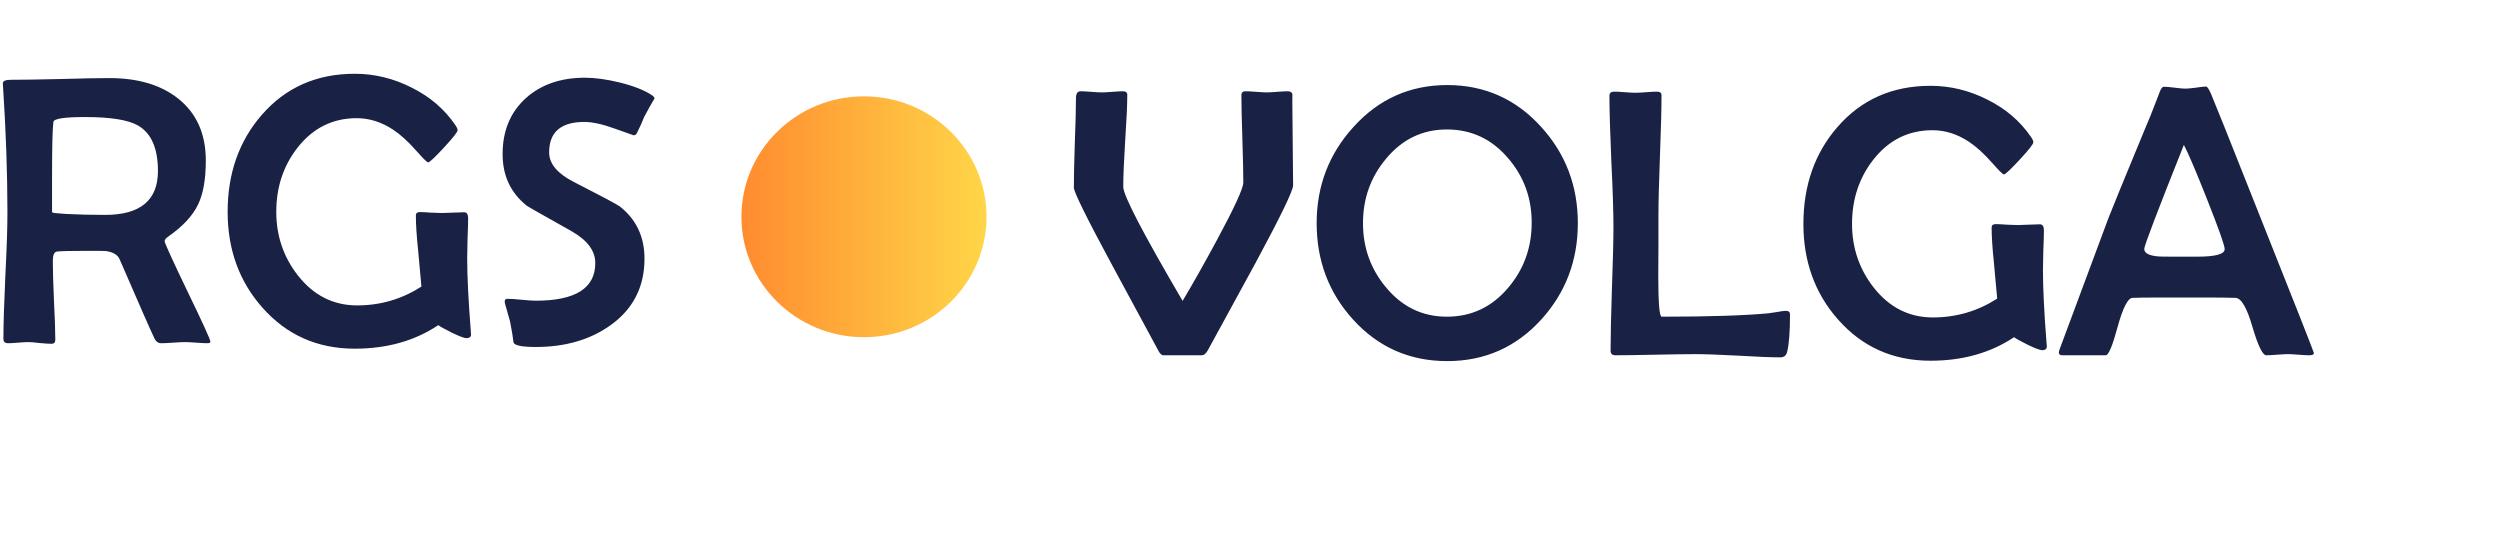
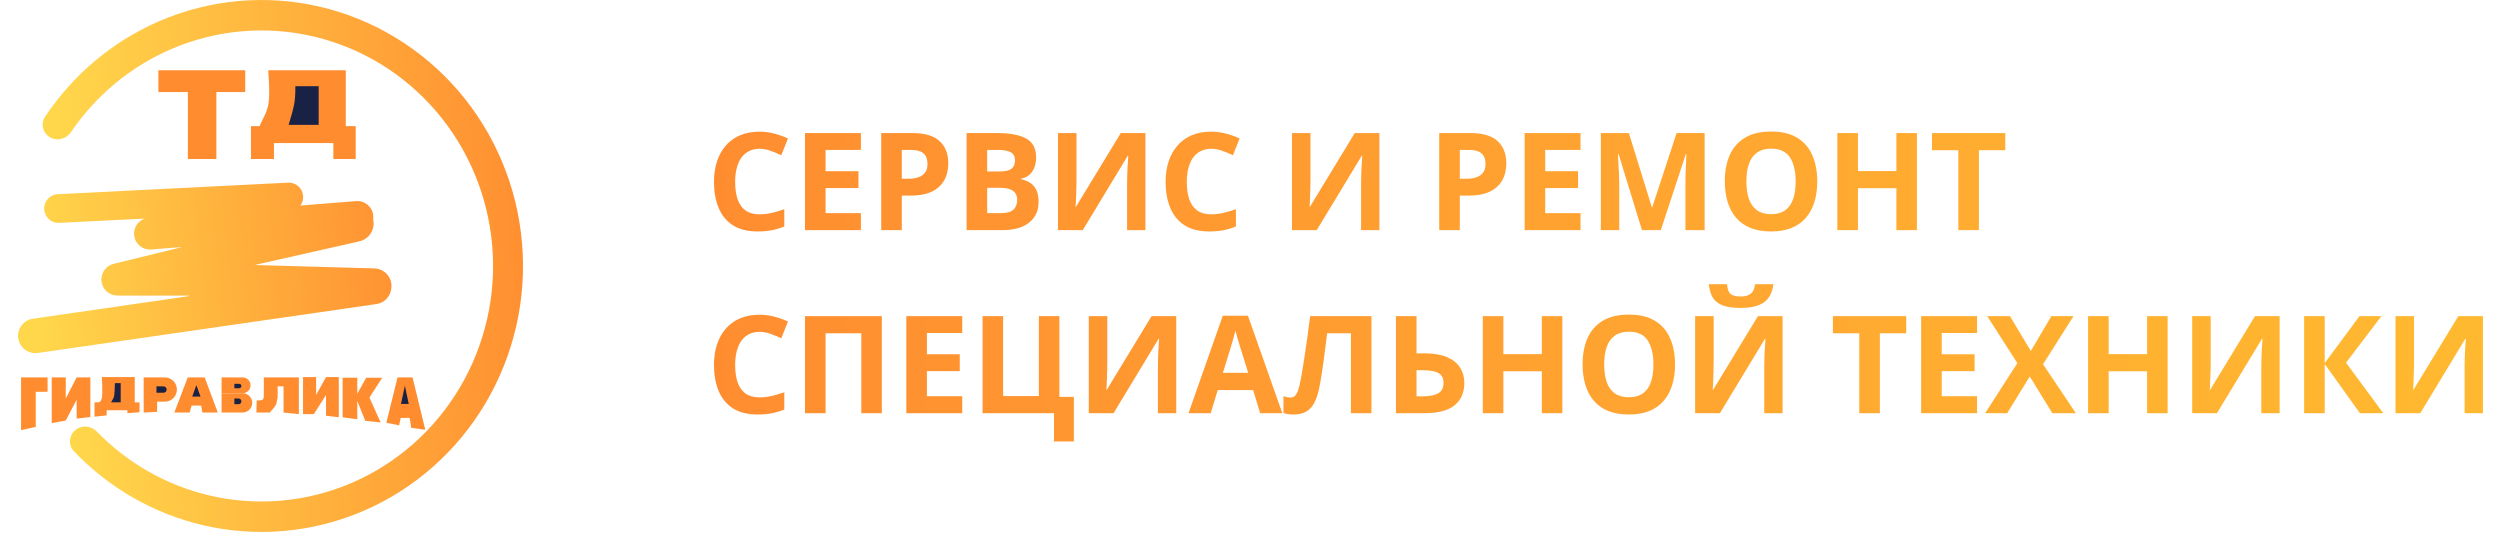
- <svg xmlns="http://www.w3.org/2000/svg" width="352" height="78" viewBox="0 0 352 78" fill="none">
-   <path d="M29.625 48.114C29.625 48.255 29.481 48.326 29.194 48.326C28.852 48.326 28.331 48.3 27.63 48.247C26.929 48.194 26.408 48.167 26.066 48.167C25.689 48.167 25.123 48.194 24.368 48.247C23.631 48.3 23.074 48.326 22.696 48.326C22.283 48.326 21.968 48.105 21.753 47.664C21.177 46.463 19.542 42.745 16.846 36.51C16.576 35.874 15.92 35.485 14.877 35.344C14.644 35.326 13.826 35.317 12.424 35.317C9.944 35.317 8.47 35.353 8.003 35.423C7.625 35.476 7.436 35.927 7.436 36.774C7.436 38.011 7.49 39.865 7.598 42.338C7.724 44.793 7.787 46.63 7.787 47.849C7.787 48.22 7.607 48.406 7.248 48.406C6.888 48.406 6.34 48.37 5.603 48.3C4.884 48.211 4.336 48.167 3.958 48.167C3.653 48.167 3.186 48.194 2.556 48.247C1.927 48.3 1.46 48.326 1.155 48.326C0.705 48.326 0.48 48.123 0.48 47.717C0.48 45.756 0.57 42.815 0.75 38.894C0.948 34.955 1.047 32.005 1.047 30.045C1.047 24.463 0.84 18.511 0.427 12.188L0.4 11.764C0.382 11.41 0.759 11.234 1.532 11.234C3.078 11.234 5.387 11.198 8.461 11.128C11.552 11.039 13.862 10.995 15.39 10.995C19.38 10.995 22.579 11.931 24.988 13.804C27.648 15.87 28.978 18.802 28.978 22.6C28.978 25.214 28.619 27.272 27.9 28.773C27.145 30.363 25.743 31.873 23.694 33.304C23.352 33.533 23.181 33.754 23.181 33.966C23.181 34.213 24.251 36.562 26.39 41.014C28.547 45.465 29.625 47.831 29.625 48.114ZM22.238 24.084C22.238 20.887 21.303 18.749 19.434 17.672C18.05 16.877 15.561 16.48 11.966 16.48C9.054 16.48 7.571 16.709 7.517 17.169C7.391 18.122 7.329 20.675 7.329 24.825V29.886C7.382 29.921 7.499 29.956 7.679 29.992C8.003 30.027 8.533 30.071 9.27 30.124C10.977 30.213 12.82 30.257 14.797 30.257C19.758 30.257 22.238 28.199 22.238 24.084ZM66.319 47.028C66.355 47.416 66.13 47.611 65.645 47.611C65.375 47.611 64.719 47.364 63.677 46.869C62.652 46.357 61.996 45.995 61.709 45.783C58.401 47.99 54.483 49.094 49.954 49.094C44.669 49.094 40.32 47.151 36.905 43.266C33.669 39.592 32.052 35.114 32.052 29.833C32.052 24.428 33.642 19.889 36.824 16.215C40.185 12.329 44.561 10.386 49.954 10.386C52.721 10.386 55.382 11.031 57.934 12.32C60.504 13.592 62.553 15.34 64.081 17.566C64.315 17.901 64.431 18.158 64.431 18.334C64.431 18.581 63.784 19.403 62.49 20.798C61.214 22.176 60.477 22.865 60.279 22.865C60.136 22.865 59.587 22.326 58.635 21.249C57.485 19.942 56.388 18.944 55.346 18.255C53.71 17.177 52.003 16.639 50.223 16.639C46.826 16.639 44.04 18.034 41.865 20.825C39.888 23.368 38.9 26.371 38.9 29.833C38.9 33.206 39.915 36.192 41.946 38.788C44.157 41.596 46.934 43.001 50.277 43.001C53.566 43.001 56.586 42.117 59.336 40.351C59.3 39.874 59.147 38.196 58.878 35.317C58.662 33.268 58.554 31.599 58.554 30.31C58.554 30.009 58.752 29.859 59.147 29.859C59.489 29.859 60.001 29.886 60.684 29.939C61.367 29.974 61.879 29.992 62.221 29.992C62.562 29.992 63.083 29.974 63.784 29.939C64.485 29.904 65.007 29.886 65.348 29.886C65.726 29.886 65.914 30.168 65.914 30.734C65.914 31.352 65.887 32.288 65.833 33.542C65.797 34.779 65.779 35.706 65.779 36.324C65.779 38.868 65.95 42.312 66.292 46.657L66.319 47.028ZM92.174 13.83C91.815 14.413 91.321 15.296 90.691 16.48C90.493 17.027 90.143 17.804 89.64 18.811C89.532 18.97 89.388 19.05 89.209 19.05C89.227 19.05 88.355 18.741 86.593 18.122C84.85 17.486 83.412 17.169 82.279 17.169C78.972 17.169 77.319 18.599 77.319 21.461C77.319 23.05 78.478 24.437 80.797 25.62C84.697 27.616 86.854 28.764 87.267 29.064C89.586 30.884 90.745 33.339 90.745 36.43C90.745 40.386 89.154 43.504 85.973 45.783C83.115 47.831 79.601 48.856 75.431 48.856C73.49 48.856 72.448 48.644 72.304 48.22C72.232 47.549 72.07 46.569 71.819 45.279C71.675 44.749 71.45 43.955 71.145 42.895C71.091 42.736 71.064 42.586 71.064 42.444C71.064 42.197 71.199 42.073 71.468 42.073C71.9 42.073 72.556 42.117 73.436 42.206C74.335 42.294 75.009 42.338 75.458 42.338C81.03 42.338 83.816 40.572 83.816 37.039C83.816 35.308 82.693 33.807 80.446 32.535C76.348 30.239 74.254 29.047 74.164 28.959C71.9 27.157 70.767 24.737 70.767 21.699C70.767 18.414 71.864 15.782 74.056 13.804C76.195 11.896 78.963 10.942 82.36 10.942C83.798 10.942 85.452 11.172 87.321 11.631C89.352 12.143 90.88 12.762 91.905 13.486C91.995 13.556 92.084 13.671 92.174 13.83Z" fill="#192144" />
-   <path d="M182.069 26.097C182.069 26.839 180.307 30.477 176.784 37.013C174.555 41.093 172.327 45.173 170.098 49.253C169.828 49.766 169.532 50.022 169.208 50.022H163.789C163.537 50.022 163.286 49.766 163.034 49.253C162.98 49.147 160.841 45.191 156.618 37.384C153.005 30.689 151.198 27.033 151.198 26.415C151.198 25.02 151.243 22.927 151.333 20.136C151.442 17.327 151.495 15.226 151.495 13.83C151.495 13.177 151.711 12.85 152.142 12.85C152.484 12.85 152.978 12.876 153.625 12.929C154.29 12.982 154.793 13.009 155.135 13.009C155.458 13.009 155.953 12.982 156.618 12.929C157.282 12.876 157.777 12.85 158.1 12.85C158.513 12.85 158.721 13.018 158.721 13.353C158.721 14.784 158.621 16.939 158.424 19.818C158.244 22.697 158.155 24.861 158.155 26.309C158.155 27.51 160.94 32.862 166.512 42.365C167.986 39.892 169.586 37.057 171.311 33.86C173.81 29.232 175.058 26.512 175.058 25.7C175.058 24.322 175.013 22.264 174.924 19.526C174.834 16.789 174.789 14.74 174.789 13.38C174.789 13.027 174.987 12.85 175.383 12.85C175.724 12.85 176.227 12.876 176.893 12.929C177.557 12.982 178.051 13.009 178.375 13.009C178.698 13.009 179.184 12.982 179.831 12.929C180.496 12.876 180.991 12.85 181.313 12.85C181.709 12.85 181.934 13.018 181.988 13.353C181.97 13.23 181.96 13.565 181.96 14.36C181.96 15.667 181.978 17.628 182.015 20.242C182.051 22.838 182.069 24.79 182.069 26.097ZM222.159 31.422C222.159 36.669 220.452 41.181 217.037 44.961C213.478 48.882 209.057 50.843 203.772 50.843C198.47 50.843 194.048 48.891 190.508 44.988C187.092 41.225 185.385 36.704 185.385 31.422C185.385 26.194 187.11 21.681 190.561 17.884C194.12 13.945 198.523 11.976 203.772 11.976C209.038 11.976 213.451 13.945 217.01 17.884C220.443 21.664 222.159 26.177 222.159 31.422ZM215.662 31.343C215.662 27.881 214.565 24.869 212.372 22.308C210.072 19.588 207.187 18.228 203.718 18.228C200.285 18.228 197.428 19.606 195.145 22.361C192.988 24.94 191.909 27.961 191.909 31.422C191.909 34.867 192.988 37.878 195.145 40.457C197.428 43.213 200.285 44.59 203.718 44.59C207.205 44.59 210.099 43.213 212.4 40.457C214.575 37.878 215.662 34.84 215.662 31.343ZM252.032 44.272C252.032 46.745 251.897 48.503 251.627 49.545C251.502 50.057 251.187 50.313 250.684 50.313C249.354 50.313 247.359 50.234 244.698 50.075C242.038 49.933 240.043 49.863 238.713 49.863C237.455 49.863 235.576 49.889 233.078 49.942C230.58 49.995 228.702 50.022 227.443 50.022C226.994 50.022 226.77 49.801 226.77 49.359C226.77 47.434 226.833 44.529 226.958 40.643C227.102 36.757 227.174 33.842 227.174 31.899C227.174 29.851 227.075 26.786 226.877 22.706C226.698 18.608 226.607 15.535 226.607 13.486C226.607 13.097 226.833 12.903 227.282 12.903C227.606 12.903 228.1 12.929 228.764 12.982C229.429 13.035 229.933 13.062 230.274 13.062C230.598 13.062 231.101 13.035 231.784 12.982C232.467 12.929 232.971 12.903 233.294 12.903C233.725 12.903 233.941 13.071 233.941 13.406C233.941 15.278 233.869 18.096 233.725 21.858C233.582 25.62 233.509 28.446 233.509 30.336C233.509 31.255 233.509 32.65 233.509 34.522C233.492 36.395 233.483 37.79 233.483 38.709C233.483 42.63 233.645 44.59 233.968 44.59C240.6 44.59 245.606 44.431 248.985 44.113C249.147 44.096 249.561 44.034 250.226 43.928C250.764 43.822 251.178 43.769 251.466 43.769C251.843 43.769 252.032 43.937 252.032 44.272ZM288.187 48.724C288.222 49.112 287.998 49.306 287.512 49.306C287.243 49.306 286.586 49.059 285.544 48.565C284.52 48.052 283.863 47.69 283.576 47.478C280.268 49.686 276.351 50.79 271.821 50.79C266.537 50.79 262.187 48.847 258.772 44.961C255.537 41.287 253.919 36.81 253.919 31.529C253.919 26.124 255.509 21.584 258.691 17.91C262.052 14.024 266.429 12.082 271.821 12.082C274.589 12.082 277.249 12.726 279.802 14.016C282.372 15.287 284.421 17.036 285.949 19.262C286.182 19.597 286.299 19.853 286.299 20.03C286.299 20.277 285.652 21.099 284.358 22.494C283.082 23.872 282.345 24.561 282.147 24.561C282.003 24.561 281.455 24.022 280.502 22.944C279.352 21.637 278.256 20.639 277.213 19.95C275.578 18.873 273.87 18.334 272.09 18.334C268.694 18.334 265.908 19.73 263.733 22.52C261.756 25.064 260.767 28.067 260.767 31.529C260.767 34.902 261.782 37.887 263.814 40.484C266.024 43.292 268.802 44.696 272.145 44.696C275.434 44.696 278.453 43.813 281.204 42.047C281.167 41.57 281.015 39.892 280.745 37.013C280.529 34.964 280.422 33.295 280.422 32.005C280.422 31.705 280.62 31.555 281.015 31.555C281.356 31.555 281.869 31.581 282.551 31.634C283.235 31.67 283.747 31.688 284.089 31.688C284.429 31.688 284.951 31.67 285.652 31.634C286.352 31.599 286.874 31.581 287.215 31.581C287.593 31.581 287.782 31.864 287.782 32.429C287.782 33.048 287.755 33.984 287.701 35.238C287.665 36.474 287.647 37.401 287.647 38.02C287.647 40.563 287.817 44.007 288.159 48.352L288.187 48.724ZM325.796 49.704C325.796 49.916 325.581 50.022 325.149 50.022C324.808 50.022 324.305 49.995 323.639 49.942C322.992 49.889 322.498 49.863 322.156 49.863C321.816 49.863 321.303 49.889 320.62 49.942C319.937 49.995 319.425 50.022 319.083 50.022C318.58 50.022 317.933 48.688 317.142 46.021C316.369 43.336 315.579 41.976 314.77 41.941C314.104 41.906 312.37 41.888 309.566 41.888H305.306C302.341 41.888 300.651 41.906 300.237 41.941C299.59 41.994 298.898 43.354 298.162 46.021C297.443 48.688 296.886 50.022 296.49 50.022H290.424C290.065 50.022 289.885 49.898 289.885 49.651C289.885 49.474 290.01 49.077 290.262 48.459L296.868 30.707C297.425 29.276 299.114 25.152 301.936 18.334C302.439 17.204 303.122 15.499 303.985 13.221C304.201 12.55 304.435 12.214 304.686 12.214C305.027 12.214 305.531 12.258 306.196 12.346C306.861 12.435 307.365 12.479 307.705 12.479C308.03 12.479 308.515 12.435 309.162 12.346C309.827 12.241 310.312 12.188 310.618 12.188C310.779 12.188 311.004 12.514 311.292 13.168C311.723 14.157 313.853 19.482 317.681 29.144C323.092 42.727 325.796 49.58 325.796 49.704ZM313.233 35.079C313.233 34.566 312.424 32.27 310.806 28.19C309.243 24.234 308.137 21.637 307.49 20.401C303.77 29.727 301.909 34.611 301.909 35.052C301.909 35.653 302.592 36.006 303.958 36.112C304.03 36.13 304.911 36.139 306.6 36.139H309.377C311.948 36.139 313.233 35.785 313.233 35.079Z" fill="#192144" />
-   <path d="M121.647 47.478C131.177 47.478 138.902 39.887 138.902 30.522C138.902 21.157 131.177 13.565 121.647 13.565C112.117 13.565 104.392 21.157 104.392 30.522C104.392 39.887 112.117 47.478 121.647 47.478Z" fill="url(#paint0_linear_572_40)" />
+ <svg xmlns="http://www.w3.org/2000/svg" width="478" height="102" viewBox="0 0 478 102" fill="none">
+   <path d="M9.511 26.22C8.169 25.403 7.724 23.655 8.595 22.347C13.972 14.268 21.534 7.914 30.394 4.073C40.115 -0.142 50.898 -1.115 61.196 1.291C71.495 3.698 80.778 9.361 87.716 17.468C94.653 25.575 98.886 35.708 99.809 46.415C100.732 57.121 98.296 67.849 92.851 77.06C87.406 86.27 79.232 93.49 69.502 97.681C59.773 101.873 48.987 102.822 38.694 100.392C29.316 98.178 20.785 93.262 14.109 86.261C13.023 85.123 13.158 83.321 14.338 82.281C15.547 81.216 17.388 81.355 18.511 82.511C24.378 88.548 31.82 92.792 39.989 94.72C49.103 96.872 58.654 96.031 67.269 92.32C75.885 88.608 83.123 82.215 87.944 74.059C92.766 65.903 94.923 56.403 94.106 46.923C93.289 37.443 89.54 28.469 83.397 21.291C77.254 14.112 69.033 9.098 59.914 6.967C50.795 4.836 41.247 5.698 32.639 9.429C24.918 12.777 18.311 18.278 13.565 25.271C12.663 26.599 10.882 27.054 9.511 26.22Z" fill="url(#paint0_linear_913_2)" />
+   <path fill-rule="evenodd" clip-rule="evenodd" d="M11.049 37.127C9.533 37.203 8.366 38.492 8.442 40.008C8.518 41.523 9.808 42.69 11.323 42.614L27.632 41.798C26.378 42.258 25.531 43.51 25.642 44.907C25.777 46.587 27.248 47.839 28.927 47.705L34.825 47.233L21.728 50.449C20.077 50.854 19.067 52.521 19.473 54.172C19.846 55.691 21.288 56.67 22.807 56.497L22.713 56.521H36.065L36.062 56.633L6.291 60.935C4.481 61.196 3.226 62.875 3.488 64.685C3.749 66.495 5.428 67.75 7.238 67.488L71.981 58.133C73.433 57.924 74.528 56.801 74.769 55.43C74.816 55.218 74.844 54.999 74.85 54.774C74.903 52.92 73.443 51.374 71.588 51.321L48.694 50.667L68.701 46.147C70.591 45.72 71.778 43.843 71.354 41.952L71.348 41.927C71.38 41.707 71.388 41.479 71.369 41.247C71.235 39.567 69.764 38.315 68.084 38.449L57.427 39.302C57.792 38.809 57.995 38.191 57.962 37.531C57.886 36.015 56.597 34.848 55.081 34.924L11.049 37.127Z" fill="url(#paint1_linear_913_2)" />
+   <path d="M66.117 13.431H51.282C51.282 13.431 51.709 18.193 51.282 20.085C50.855 21.978 50.277 22.541 49.634 24.115H47.985V30.403H52.381V27.35H63.736V30.403H68.01V24.115H66.117V13.431Z" fill="#FF8D30" />
+   <path d="M60.928 16.483H56.471C56.471 16.483 56.532 18.498 56.227 20.024C55.922 21.551 55.595 22.369 55.189 23.871H60.928V16.483Z" fill="#192144" />
+   <path d="M30.281 17.599V13.431H46.886V17.599H41.372V30.403H35.918V17.599H30.281Z" fill="#FF8D30" />
+   <path d="M42.369 72.161H46.396C47.232 72.161 47.91 72.839 47.91 73.675C47.91 74.512 47.232 75.19 46.396 75.19H42.369V72.161Z" fill="#FF8D30" />
+   <path d="M42.369 75.19H46.386C47.404 75.19 48.23 76.015 48.23 77.033C48.23 78.051 47.404 78.877 46.386 78.877H42.369V75.19Z" fill="#FF8D30" />
+   <path d="M44.811 73.382H45.727C45.962 73.382 46.154 73.573 46.154 73.809C46.154 74.046 45.962 74.237 45.727 74.237H44.811V73.382Z" fill="#192144" />
+   <path d="M44.811 76.191H45.604C45.908 76.191 46.154 76.436 46.154 76.74C46.154 77.043 45.908 77.289 45.604 77.289H44.811V76.191Z" fill="#192144" />
+   <path d="M57.143 72.161H50.438C50.438 72.161 50.478 74.603 50.427 76.007C50.423 76.127 50.244 76.374 50.244 76.374L50.061 76.496L49.512 76.557H49.084L49.023 78.877H51.587L52.468 77.839L52.808 77.289L53.083 76.007V73.871H54.212V78.877L57.143 79.182V72.161Z" fill="#FF8D30" />
+   <path d="M39.133 72.161H35.897L33.333 78.877H36.264L36.63 77.547H38.462L38.706 78.877H41.636L39.133 72.161Z" fill="#FF8D30" />
+   <path d="M37.546 73.626L38.339 75.824H36.753L37.546 73.626Z" fill="#192144" />
+   <path d="M78.877 72.161H76.007L73.871 80.83L76.313 81.319L76.618 79.915H78.327L78.632 81.807L81.319 82.173L78.877 72.161Z" fill="#FF8D30" />
+   <path d="M77.412 73.749L78.152 77.228H76.671L77.412 73.749Z" fill="#192144" />
+   <path d="M68.315 72.222H65.507V79.792L68.315 80.159V76.679L69.841 80.464L72.772 80.769L70.635 76.007L73.077 72.222H70.024L68.315 75.275V72.222Z" fill="#FF8D30" />
+   <path d="M60.44 72.1H57.937V79.182H60.012L62.332 75.519V79.487L64.774 79.792V72.1H62.332L60.44 75.519V72.1Z" fill="#FF8D30" />
+   <path fill-rule="evenodd" clip-rule="evenodd" d="M30.037 72.161H27.473V78.877L30.037 78.755V72.161ZM31.502 72.161H30.037V76.801H31.502C32.783 76.801 33.822 75.762 33.822 74.481C33.822 73.2 32.783 72.161 31.502 72.161Z" fill="#FF8D30" />
+   <path d="M25.763 72.1H19.475C19.475 72.1 19.658 75.214 19.475 76.068C19.292 76.923 18.864 76.923 18.864 76.923H18.071V79.67L20.391 79.426V78.449H24.359V78.999L26.679 78.816V76.923H25.763V72.1Z" fill="#FF8D30" />
+   <path d="M23.077 73.26H21.962C21.962 73.26 21.962 75.569 21.723 76.047C21.484 76.525 21.484 76.485 21.484 76.485L21.245 76.923H23.077V73.26Z" fill="#192144" />
+   <path d="M29.915 73.871H31.258C31.595 73.871 31.868 74.144 31.868 74.481C31.868 74.818 31.595 75.092 31.258 75.092H29.915V73.871Z" fill="#192144" />
+   <path d="M12.576 72.161H9.89V80.891L12.576 80.403L14.652 76.435V80.037L17.277 79.731V72.161H14.652L12.576 76.191V72.161Z" fill="#FF8D30" />
+   <path d="M4.029 82.234V72.161H9.096V74.908H6.838V81.624L4.029 82.234Z" fill="#FF8D30" />
+   <path d="M145.22 28.448C144.466 28.448 143.798 28.596 143.214 28.893C142.638 29.18 142.152 29.599 141.754 30.149C141.365 30.7 141.068 31.364 140.865 32.143C140.662 32.921 140.561 33.797 140.561 34.77C140.561 36.082 140.721 37.204 141.043 38.135C141.373 39.057 141.881 39.764 142.566 40.255C143.252 40.737 144.136 40.978 145.22 40.978C145.973 40.978 146.726 40.894 147.479 40.725C148.241 40.555 149.066 40.314 149.955 40.001V43.302C149.134 43.64 148.326 43.882 147.53 44.025C146.735 44.178 145.842 44.254 144.852 44.254C142.939 44.254 141.365 43.86 140.129 43.073C138.902 42.278 137.992 41.169 137.399 39.747C136.807 38.317 136.511 36.649 136.511 34.745C136.511 33.34 136.701 32.054 137.082 30.886C137.463 29.718 138.021 28.706 138.758 27.852C139.494 26.997 140.404 26.337 141.487 25.871C142.571 25.406 143.815 25.173 145.22 25.173C146.142 25.173 147.065 25.291 147.987 25.528C148.918 25.757 149.807 26.074 150.653 26.48L149.384 29.68C148.69 29.35 147.992 29.062 147.289 28.816C146.587 28.571 145.897 28.448 145.22 28.448ZM164.605 44H153.916V25.439H164.605V28.664H157.852V32.739H164.136V35.964H157.852V40.75H164.605V44ZM174.419 25.439C176.814 25.439 178.562 25.956 179.662 26.988C180.762 28.012 181.312 29.426 181.312 31.229C181.312 32.041 181.19 32.82 180.944 33.565C180.699 34.301 180.297 34.957 179.738 35.532C179.188 36.108 178.452 36.565 177.529 36.903C176.607 37.233 175.468 37.398 174.114 37.398H172.426V44H168.49V25.439H174.419ZM174.216 28.664H172.426V34.174H173.721C174.457 34.174 175.096 34.077 175.638 33.882C176.179 33.687 176.598 33.383 176.895 32.968C177.191 32.553 177.339 32.02 177.339 31.368C177.339 30.454 177.085 29.777 176.577 29.337C176.069 28.888 175.282 28.664 174.216 28.664ZM184.816 25.439H190.593C193.064 25.439 194.935 25.787 196.204 26.48C197.474 27.174 198.108 28.393 198.108 30.137C198.108 30.839 197.994 31.474 197.766 32.041C197.546 32.608 197.224 33.074 196.801 33.438C196.378 33.801 195.861 34.038 195.252 34.148V34.275C195.87 34.402 196.428 34.622 196.928 34.935C197.427 35.24 197.825 35.689 198.121 36.281C198.426 36.865 198.578 37.644 198.578 38.617C198.578 39.743 198.303 40.708 197.753 41.512C197.203 42.316 196.416 42.934 195.392 43.365C194.376 43.788 193.166 44 191.761 44H184.816V25.439ZM188.752 32.79H191.037C192.18 32.79 192.971 32.612 193.411 32.257C193.851 31.893 194.071 31.36 194.071 30.657C194.071 29.946 193.809 29.439 193.284 29.134C192.768 28.821 191.947 28.664 190.821 28.664H188.752V32.79ZM188.752 35.913V40.75H191.316C192.501 40.75 193.326 40.522 193.792 40.065C194.257 39.607 194.49 38.994 194.49 38.224C194.49 37.767 194.389 37.365 194.186 37.018C193.982 36.671 193.64 36.4 193.157 36.205C192.683 36.01 192.027 35.913 191.189 35.913H188.752ZM202.285 25.439H205.827V34.402C205.827 34.842 205.819 35.329 205.802 35.862C205.793 36.395 205.776 36.92 205.751 37.437C205.734 37.944 205.717 38.389 205.7 38.77C205.683 39.15 205.666 39.404 205.649 39.531H205.726L214.295 25.439H219.005V44H215.501V35.088C215.501 34.614 215.509 34.098 215.526 33.539C215.543 32.98 215.564 32.439 215.59 31.914C215.624 31.389 215.653 30.936 215.679 30.556C215.704 30.166 215.721 29.908 215.729 29.781H215.628L207.021 44H202.285V25.439ZM231.573 28.448C230.82 28.448 230.151 28.596 229.567 28.893C228.992 29.18 228.505 29.599 228.107 30.149C227.718 30.7 227.422 31.364 227.219 32.143C227.016 32.921 226.914 33.797 226.914 34.77C226.914 36.082 227.075 37.204 227.396 38.135C227.727 39.057 228.234 39.764 228.92 40.255C229.605 40.737 230.49 40.978 231.573 40.978C232.326 40.978 233.08 40.894 233.833 40.725C234.595 40.555 235.42 40.314 236.309 40.001V43.302C235.488 43.64 234.679 43.882 233.884 44.025C233.088 44.178 232.195 44.254 231.205 44.254C229.292 44.254 227.718 43.86 226.482 43.073C225.255 42.278 224.345 41.169 223.753 39.747C223.16 38.317 222.864 36.649 222.864 34.745C222.864 33.34 223.055 32.054 223.436 30.886C223.816 29.718 224.375 28.706 225.111 27.852C225.848 26.997 226.757 26.337 227.841 25.871C228.924 25.406 230.168 25.173 231.573 25.173C232.496 25.173 233.418 25.291 234.341 25.528C235.272 25.757 236.16 26.074 237.007 26.48L235.737 29.68C235.043 29.35 234.345 29.062 233.643 28.816C232.94 28.571 232.25 28.448 231.573 28.448ZM247.023 25.439H250.565V34.402C250.565 34.842 250.557 35.329 250.54 35.862C250.532 36.395 250.515 36.92 250.489 37.437C250.472 37.944 250.455 38.389 250.438 38.77C250.422 39.15 250.405 39.404 250.388 39.531H250.464L259.033 25.439H263.743V44H260.239V35.088C260.239 34.614 260.248 34.098 260.265 33.539C260.282 32.98 260.303 32.439 260.328 31.914C260.362 31.389 260.392 30.936 260.417 30.556C260.442 30.166 260.459 29.908 260.468 29.781H260.366L251.759 44H247.023V25.439ZM281.11 25.439C283.506 25.439 285.253 25.956 286.354 26.988C287.454 28.012 288.004 29.426 288.004 31.229C288.004 32.041 287.881 32.82 287.636 33.565C287.39 34.301 286.988 34.957 286.43 35.532C285.88 36.108 285.143 36.565 284.221 36.903C283.298 37.233 282.16 37.398 280.806 37.398H279.117V44H275.182V25.439H281.11ZM280.907 28.664H279.117V34.174H280.412C281.148 34.174 281.787 34.077 282.329 33.882C282.871 33.687 283.29 33.383 283.586 32.968C283.882 32.553 284.03 32.02 284.03 31.368C284.03 30.454 283.776 29.777 283.269 29.337C282.761 28.888 281.974 28.664 280.907 28.664ZM302.197 44H291.508V25.439H302.197V28.664H295.443V32.739H301.728V35.964H295.443V40.75H302.197V44ZM313.94 44L309.472 29.439H309.357C309.374 29.785 309.4 30.31 309.434 31.013C309.476 31.707 309.514 32.447 309.548 33.234C309.582 34.022 309.599 34.732 309.599 35.367V44H306.082V25.439H311.439L315.832 39.633H315.908L320.567 25.439H325.925V44H322.256V35.215C322.256 34.631 322.264 33.958 322.281 33.196C322.307 32.435 322.336 31.711 322.37 31.025C322.404 30.331 322.429 29.811 322.446 29.464H322.332L317.546 44H313.94ZM347.456 34.694C347.456 36.125 347.278 37.428 346.923 38.605C346.567 39.773 346.026 40.78 345.298 41.626C344.578 42.472 343.664 43.124 342.556 43.581C341.447 44.03 340.135 44.254 338.62 44.254C337.105 44.254 335.793 44.03 334.685 43.581C333.576 43.124 332.658 42.472 331.93 41.626C331.21 40.78 330.673 39.768 330.317 38.592C329.962 37.415 329.784 36.108 329.784 34.669C329.784 32.748 330.097 31.076 330.724 29.654C331.358 28.224 332.332 27.115 333.644 26.328C334.955 25.541 336.623 25.148 338.646 25.148C340.66 25.148 342.314 25.541 343.609 26.328C344.913 27.115 345.878 28.224 346.504 29.654C347.139 31.085 347.456 32.765 347.456 34.694ZM333.91 34.694C333.91 35.989 334.071 37.106 334.393 38.046C334.723 38.977 335.235 39.696 335.929 40.204C336.623 40.703 337.52 40.953 338.62 40.953C339.737 40.953 340.643 40.703 341.337 40.204C342.031 39.696 342.535 38.977 342.848 38.046C343.169 37.106 343.33 35.989 343.33 34.694C343.33 32.748 342.966 31.216 342.238 30.099C341.51 28.981 340.313 28.423 338.646 28.423C337.537 28.423 336.631 28.677 335.929 29.185C335.235 29.684 334.723 30.403 334.393 31.343C334.071 32.274 333.91 33.391 333.91 34.694ZM366.512 44H362.589V35.989H355.238V44H351.303V25.439H355.238V32.714H362.589V25.439H366.512V44ZM378.369 44H374.434V28.715H369.394V25.439H383.409V28.715H378.369V44ZM145.22 63.448C144.466 63.448 143.798 63.596 143.214 63.893C142.638 64.18 142.152 64.599 141.754 65.149C141.365 65.7 141.068 66.364 140.865 67.143C140.662 67.921 140.561 68.797 140.561 69.77C140.561 71.082 140.721 72.204 141.043 73.135C141.373 74.057 141.881 74.764 142.566 75.255C143.252 75.737 144.136 75.978 145.22 75.978C145.973 75.978 146.726 75.894 147.479 75.725C148.241 75.555 149.066 75.314 149.955 75.001V78.302C149.134 78.64 148.326 78.882 147.53 79.025C146.735 79.178 145.842 79.254 144.852 79.254C142.939 79.254 141.365 78.86 140.129 78.073C138.902 77.278 137.992 76.169 137.399 74.747C136.807 73.317 136.511 71.649 136.511 69.745C136.511 68.34 136.701 67.054 137.082 65.886C137.463 64.718 138.021 63.706 138.758 62.852C139.494 61.997 140.404 61.337 141.487 60.871C142.571 60.406 143.815 60.173 145.22 60.173C146.142 60.173 147.065 60.291 147.987 60.528C148.918 60.757 149.807 61.074 150.653 61.48L149.384 64.68C148.69 64.35 147.992 64.062 147.289 63.816C146.587 63.571 145.897 63.448 145.22 63.448ZM153.916 79V60.44H168.604V79H164.682V63.715H157.852V79H153.916ZM183.979 79H173.289V60.44H183.979V63.664H177.225V67.739H183.509V70.964H177.225V75.75H183.979V79ZM205.319 75.877V84.408H201.523V79H187.863V60.44H191.799V75.725H198.629V60.44H202.552V75.877H205.319ZM208.176 60.44H211.718V69.402C211.718 69.842 211.709 70.329 211.692 70.862C211.684 71.395 211.667 71.92 211.642 72.436C211.625 72.944 211.608 73.389 211.591 73.769C211.574 74.15 211.557 74.404 211.54 74.531H211.616L220.186 60.44H224.896V79H221.392V70.088C221.392 69.614 221.4 69.098 221.417 68.539C221.434 67.981 221.455 67.439 221.48 66.914C221.514 66.389 221.544 65.936 221.569 65.556C221.595 65.166 221.612 64.908 221.62 64.781H221.519L212.911 79H208.176V60.44ZM240.942 79L239.597 74.582H232.83L231.484 79H227.244L233.795 60.363H238.606L245.183 79H240.942ZM238.657 71.281L237.312 66.965C237.227 66.677 237.113 66.309 236.969 65.86C236.833 65.403 236.694 64.942 236.55 64.477C236.414 64.003 236.304 63.592 236.22 63.245C236.135 63.592 236.017 64.024 235.864 64.54C235.72 65.048 235.581 65.53 235.445 65.987C235.31 66.444 235.213 66.77 235.153 66.965L233.82 71.281H238.657ZM262.22 79H258.297V63.715H253.752C253.65 64.51 253.54 65.378 253.422 66.317C253.303 67.257 253.181 68.205 253.054 69.161C252.927 70.118 252.791 71.027 252.647 71.891C252.512 72.754 252.377 73.511 252.241 74.163C252.021 75.246 251.721 76.169 251.34 76.931C250.967 77.684 250.455 78.259 249.804 78.657C249.16 79.055 248.318 79.254 247.277 79.254C246.93 79.254 246.596 79.228 246.274 79.178C245.961 79.127 245.669 79.059 245.398 78.975V75.75C245.618 75.826 245.839 75.89 246.059 75.94C246.279 75.983 246.52 76.004 246.782 76.004C247.121 76.004 247.4 75.894 247.62 75.674C247.849 75.445 248.052 75.06 248.229 74.519C248.407 73.968 248.585 73.211 248.763 72.246C248.839 71.823 248.94 71.226 249.067 70.456C249.194 69.677 249.338 68.768 249.499 67.727C249.66 66.677 249.825 65.534 249.994 64.299C250.172 63.063 250.341 61.777 250.502 60.44H262.22V79ZM266.904 79V60.44H270.84V67.561H272.389C274.132 67.561 275.562 67.803 276.68 68.285C277.805 68.768 278.635 69.436 279.168 70.291C279.71 71.137 279.98 72.106 279.98 73.198C279.98 75.035 279.367 76.461 278.14 77.477C276.921 78.492 274.979 79 272.312 79H266.904ZM270.84 75.775H272.16C273.354 75.775 274.293 75.585 274.979 75.204C275.664 74.815 276.007 74.146 276.007 73.198C276.007 72.538 275.838 72.034 275.499 71.688C275.169 71.341 274.691 71.103 274.064 70.977C273.447 70.85 272.706 70.786 271.843 70.786H270.84V75.775ZM298.719 79H294.796V70.989H287.445V79H283.51V60.44H287.445V67.714H294.796V60.44H298.719V79ZM320.263 69.694C320.263 71.125 320.085 72.428 319.729 73.605C319.374 74.772 318.832 75.78 318.104 76.626C317.385 77.472 316.471 78.124 315.362 78.581C314.254 79.03 312.942 79.254 311.427 79.254C309.912 79.254 308.6 79.03 307.491 78.581C306.382 78.124 305.464 77.472 304.736 76.626C304.017 75.78 303.479 74.768 303.124 73.592C302.769 72.415 302.591 71.108 302.591 69.669C302.591 67.748 302.904 66.076 303.53 64.654C304.165 63.224 305.138 62.115 306.45 61.328C307.762 60.541 309.429 60.148 311.452 60.148C313.466 60.148 315.121 60.541 316.416 61.328C317.719 62.115 318.684 63.224 319.311 64.654C319.945 66.085 320.263 67.765 320.263 69.694ZM306.717 69.694C306.717 70.989 306.878 72.106 307.199 73.046C307.529 73.977 308.041 74.696 308.735 75.204C309.429 75.704 310.326 75.953 311.427 75.953C312.544 75.953 313.45 75.704 314.144 75.204C314.838 74.696 315.341 73.977 315.654 73.046C315.976 72.106 316.137 70.989 316.137 69.694C316.137 67.748 315.773 66.216 315.045 65.099C314.317 63.981 313.119 63.423 311.452 63.423C310.343 63.423 309.438 63.677 308.735 64.185C308.041 64.684 307.529 65.403 307.199 66.343C306.878 67.274 306.717 68.391 306.717 69.694ZM324.109 60.44H327.651V69.402C327.651 69.842 327.643 70.329 327.626 70.862C327.618 71.395 327.601 71.92 327.575 72.436C327.558 72.944 327.541 73.389 327.524 73.769C327.507 74.15 327.491 74.404 327.474 74.531H327.55L336.119 60.44H340.829V79H337.325V70.088C337.325 69.614 337.334 69.098 337.351 68.539C337.368 67.981 337.389 67.439 337.414 66.914C337.448 66.389 337.478 65.936 337.503 65.556C337.528 65.166 337.545 64.908 337.554 64.781H337.452L328.845 79H324.109V60.44ZM339.064 54.333C338.971 55.23 338.717 56.022 338.303 56.707C337.888 57.393 337.241 57.926 336.36 58.307C335.48 58.688 334.295 58.878 332.806 58.878C331.274 58.878 330.08 58.696 329.226 58.332C328.371 57.96 327.761 57.435 327.397 56.758C327.034 56.072 326.813 55.264 326.737 54.333H330.203C330.279 55.289 330.521 55.924 330.927 56.237C331.333 56.542 331.985 56.694 332.882 56.694C333.627 56.694 334.236 56.525 334.71 56.187C335.184 55.848 335.467 55.23 335.561 54.333H339.064ZM359.428 79H355.492V63.715H350.452V60.44H364.468V63.715H359.428V79ZM378.014 79H367.324V60.44H378.014V63.664H371.26V67.739H377.544V70.964H371.26V75.75H378.014V79ZM396.904 79H392.41L388.094 71.98L383.777 79H379.562L385.72 69.428L379.956 60.44H384.298L388.297 67.117L392.22 60.44H396.46L390.633 69.644L396.904 79ZM414.449 79H410.526V70.989H403.176V79H399.24V60.44H403.176V67.714H410.526V60.44H414.449V79ZM419.146 60.44H422.688V69.402C422.688 69.842 422.68 70.329 422.663 70.862C422.655 71.395 422.638 71.92 422.612 72.436C422.595 72.944 422.578 73.389 422.562 73.769C422.545 74.15 422.528 74.404 422.511 74.531H422.587L431.156 60.44H435.866V79H432.362V70.088C432.362 69.614 432.371 69.098 432.388 68.539C432.405 67.981 432.426 67.439 432.451 66.914C432.485 66.389 432.515 65.936 432.54 65.556C432.565 65.166 432.582 64.908 432.591 64.781H432.489L423.882 79H419.146V60.44ZM455.684 79H451.215L444.486 69.593V79H440.551V60.44H444.486V69.428L451.139 60.44H455.328L448.562 69.352L455.684 79ZM458.02 60.44H461.562V69.402C461.562 69.842 461.553 70.329 461.536 70.862C461.528 71.395 461.511 71.92 461.485 72.436C461.468 72.944 461.451 73.389 461.435 73.769C461.418 74.15 461.401 74.404 461.384 74.531H461.46L470.029 60.44H474.739V79H471.235V70.088C471.235 69.614 471.244 69.098 471.261 68.539C471.278 67.981 471.299 67.439 471.324 66.914C471.358 66.389 471.388 65.936 471.413 65.556C471.438 65.166 471.455 64.908 471.464 64.781H471.362L462.755 79H458.02V60.44Z" fill="url(#paint2_linear_913_2)" />
  <defs>
-     <linearGradient id="paint0_linear_572_40" x1="104.554" y1="30.333" x2="139.406" y2="30.333" gradientUnits="userSpaceOnUse">
-       <stop offset="0.016" stop-color="#FF8D30" />
-       <stop offset="1" stop-color="#FFD748" />
-       <stop offset="1" stop-color="#F8C109" stop-opacity="0.51" />
-       <stop offset="1" stop-color="#FFD748" stop-opacity="0.51" />
-       <stop offset="1" stop-color="#F8C208" stop-opacity="0.5" />
+     <linearGradient id="paint0_linear_913_2" x1="12.391" y1="53.358" x2="102.989" y2="48.23" gradientUnits="userSpaceOnUse">
+       <stop stop-color="#FFD74B" />
+       <stop offset="1" stop-color="#FF8D30" />
+     </linearGradient>
+     <linearGradient id="paint1_linear_913_2" x1="6.382" y1="52.911" x2="74.845" y2="45.402" gradientUnits="userSpaceOnUse">
+       <stop stop-color="#FFD74B" />
+       <stop offset="1" stop-color="#FF9232" />
+     </linearGradient>
+     <linearGradient id="paint2_linear_913_2" x1="135" y1="51" x2="502.5" y2="51" gradientUnits="userSpaceOnUse">
+       <stop stop-color="#FF8D30" />
+       <stop offset="1" stop-color="#FFBD30" />
    </linearGradient>
  </defs>
</svg>
